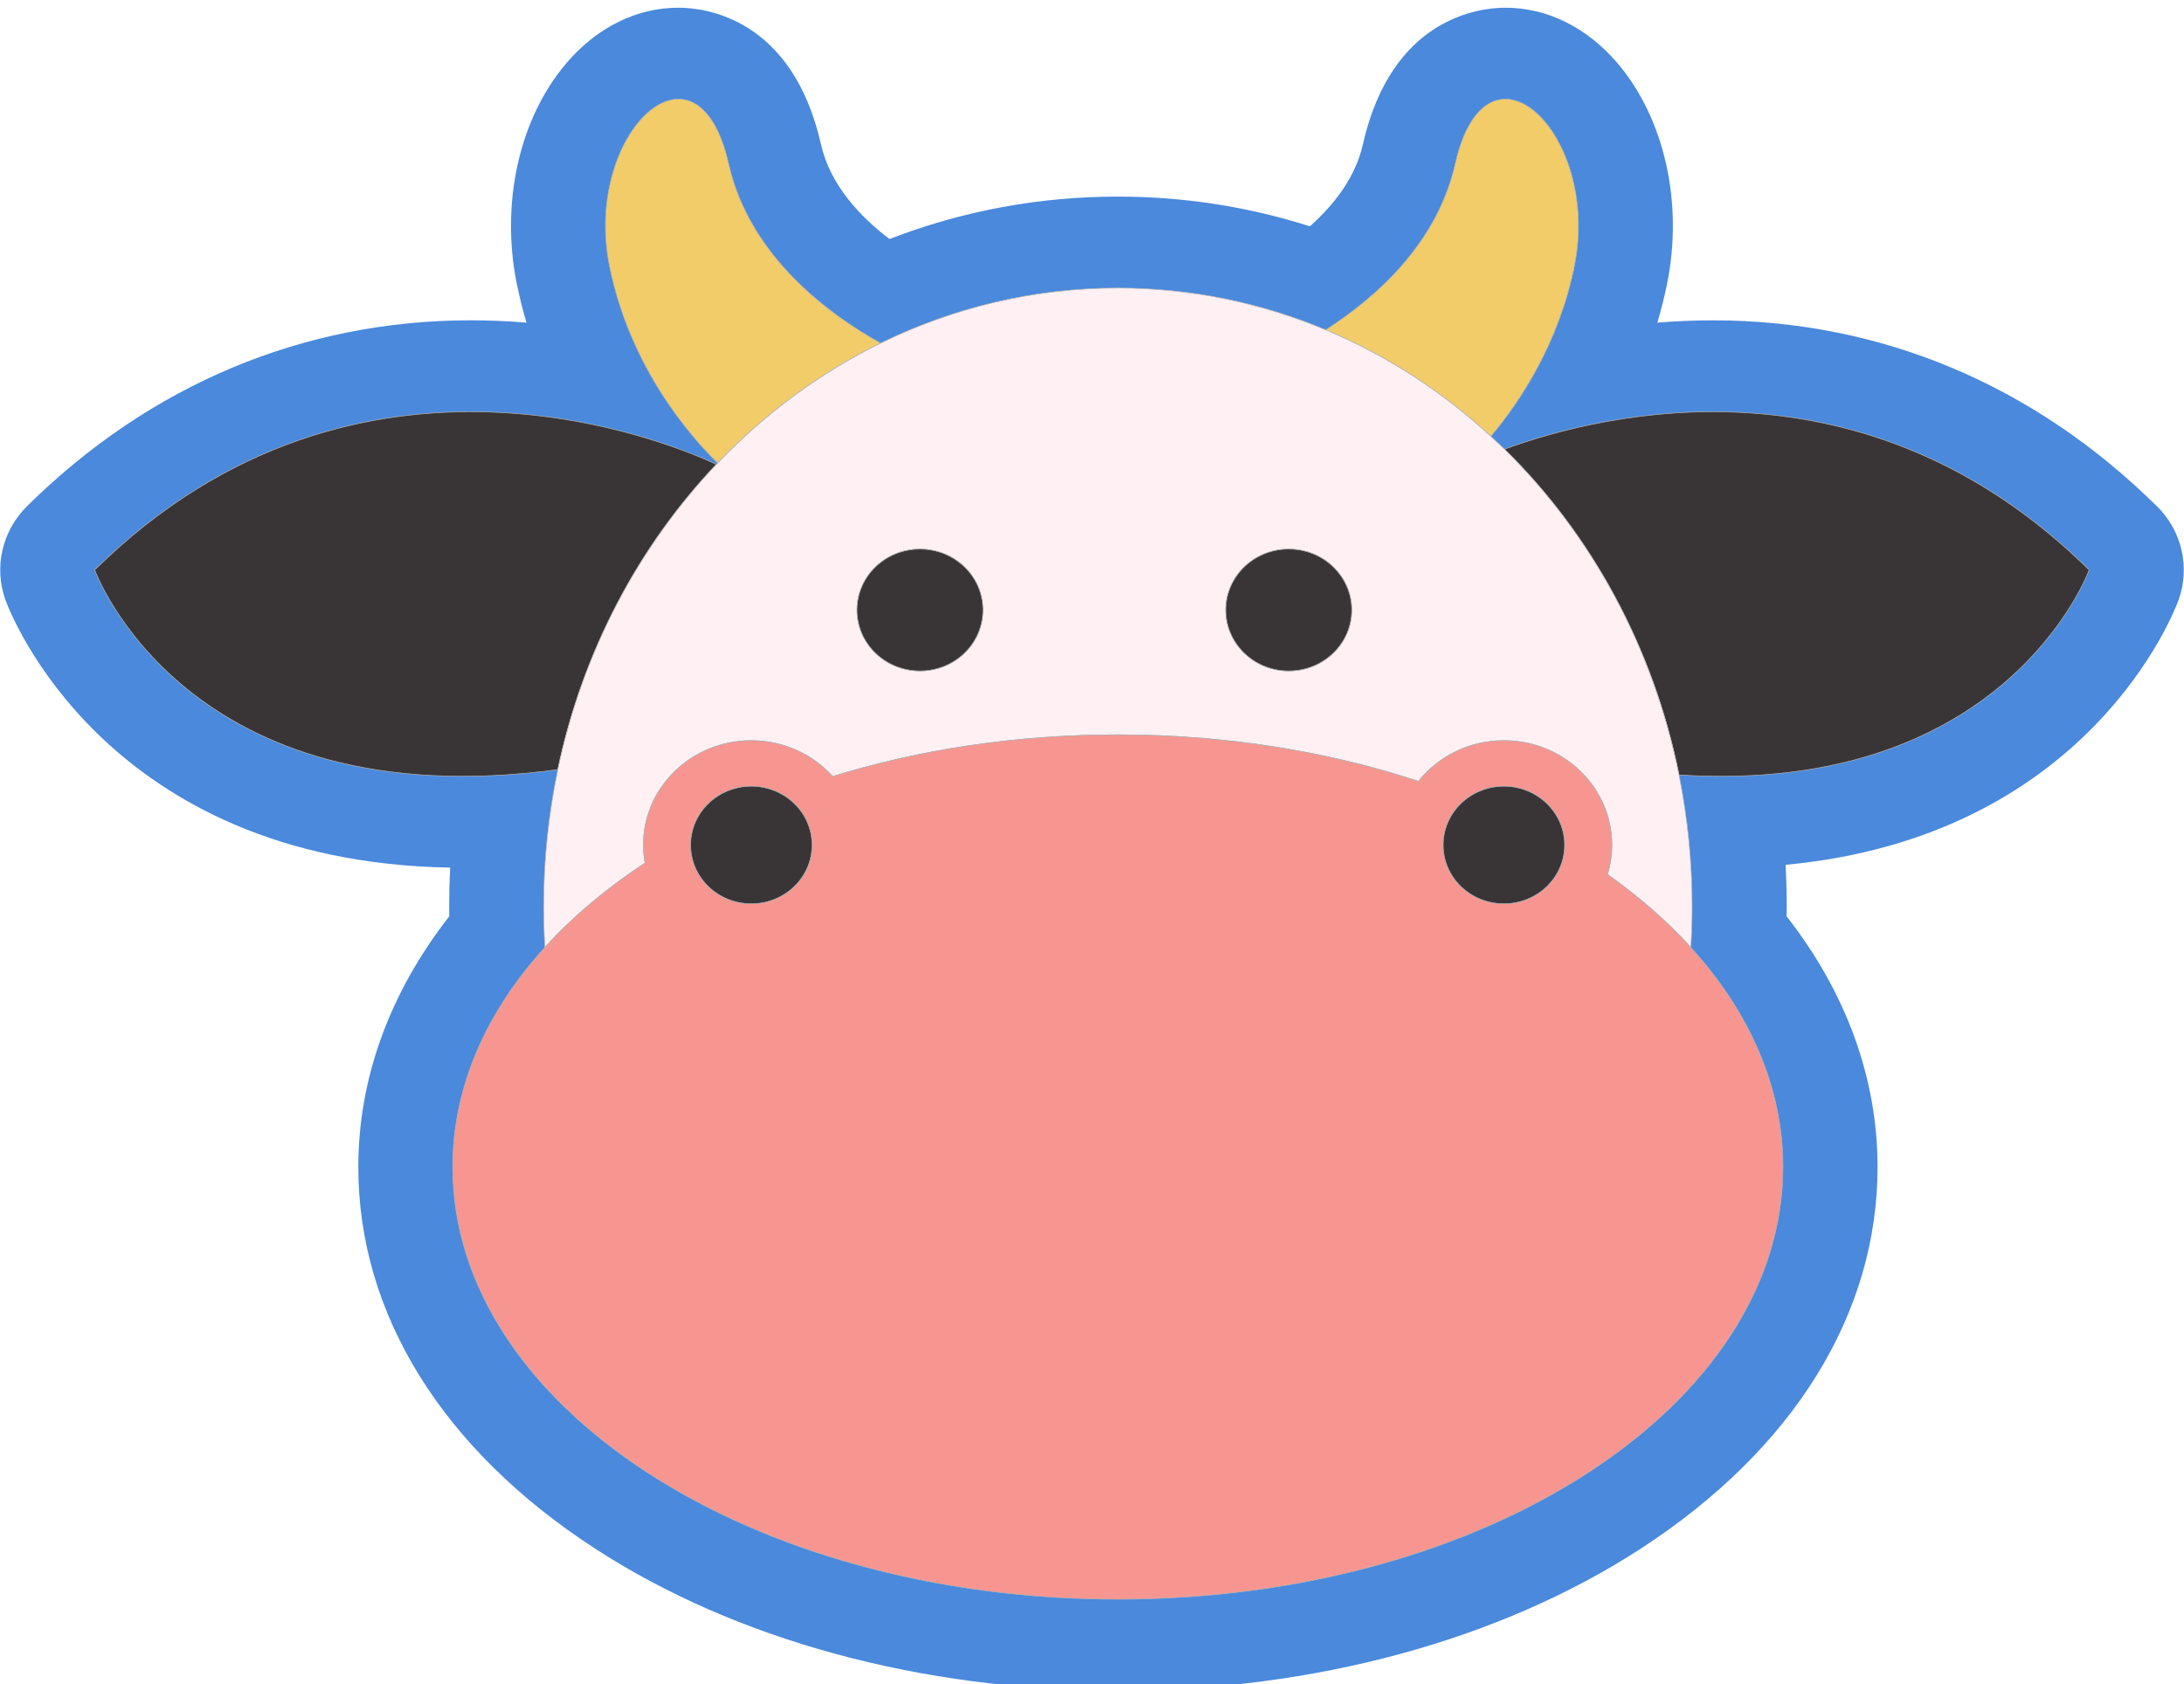
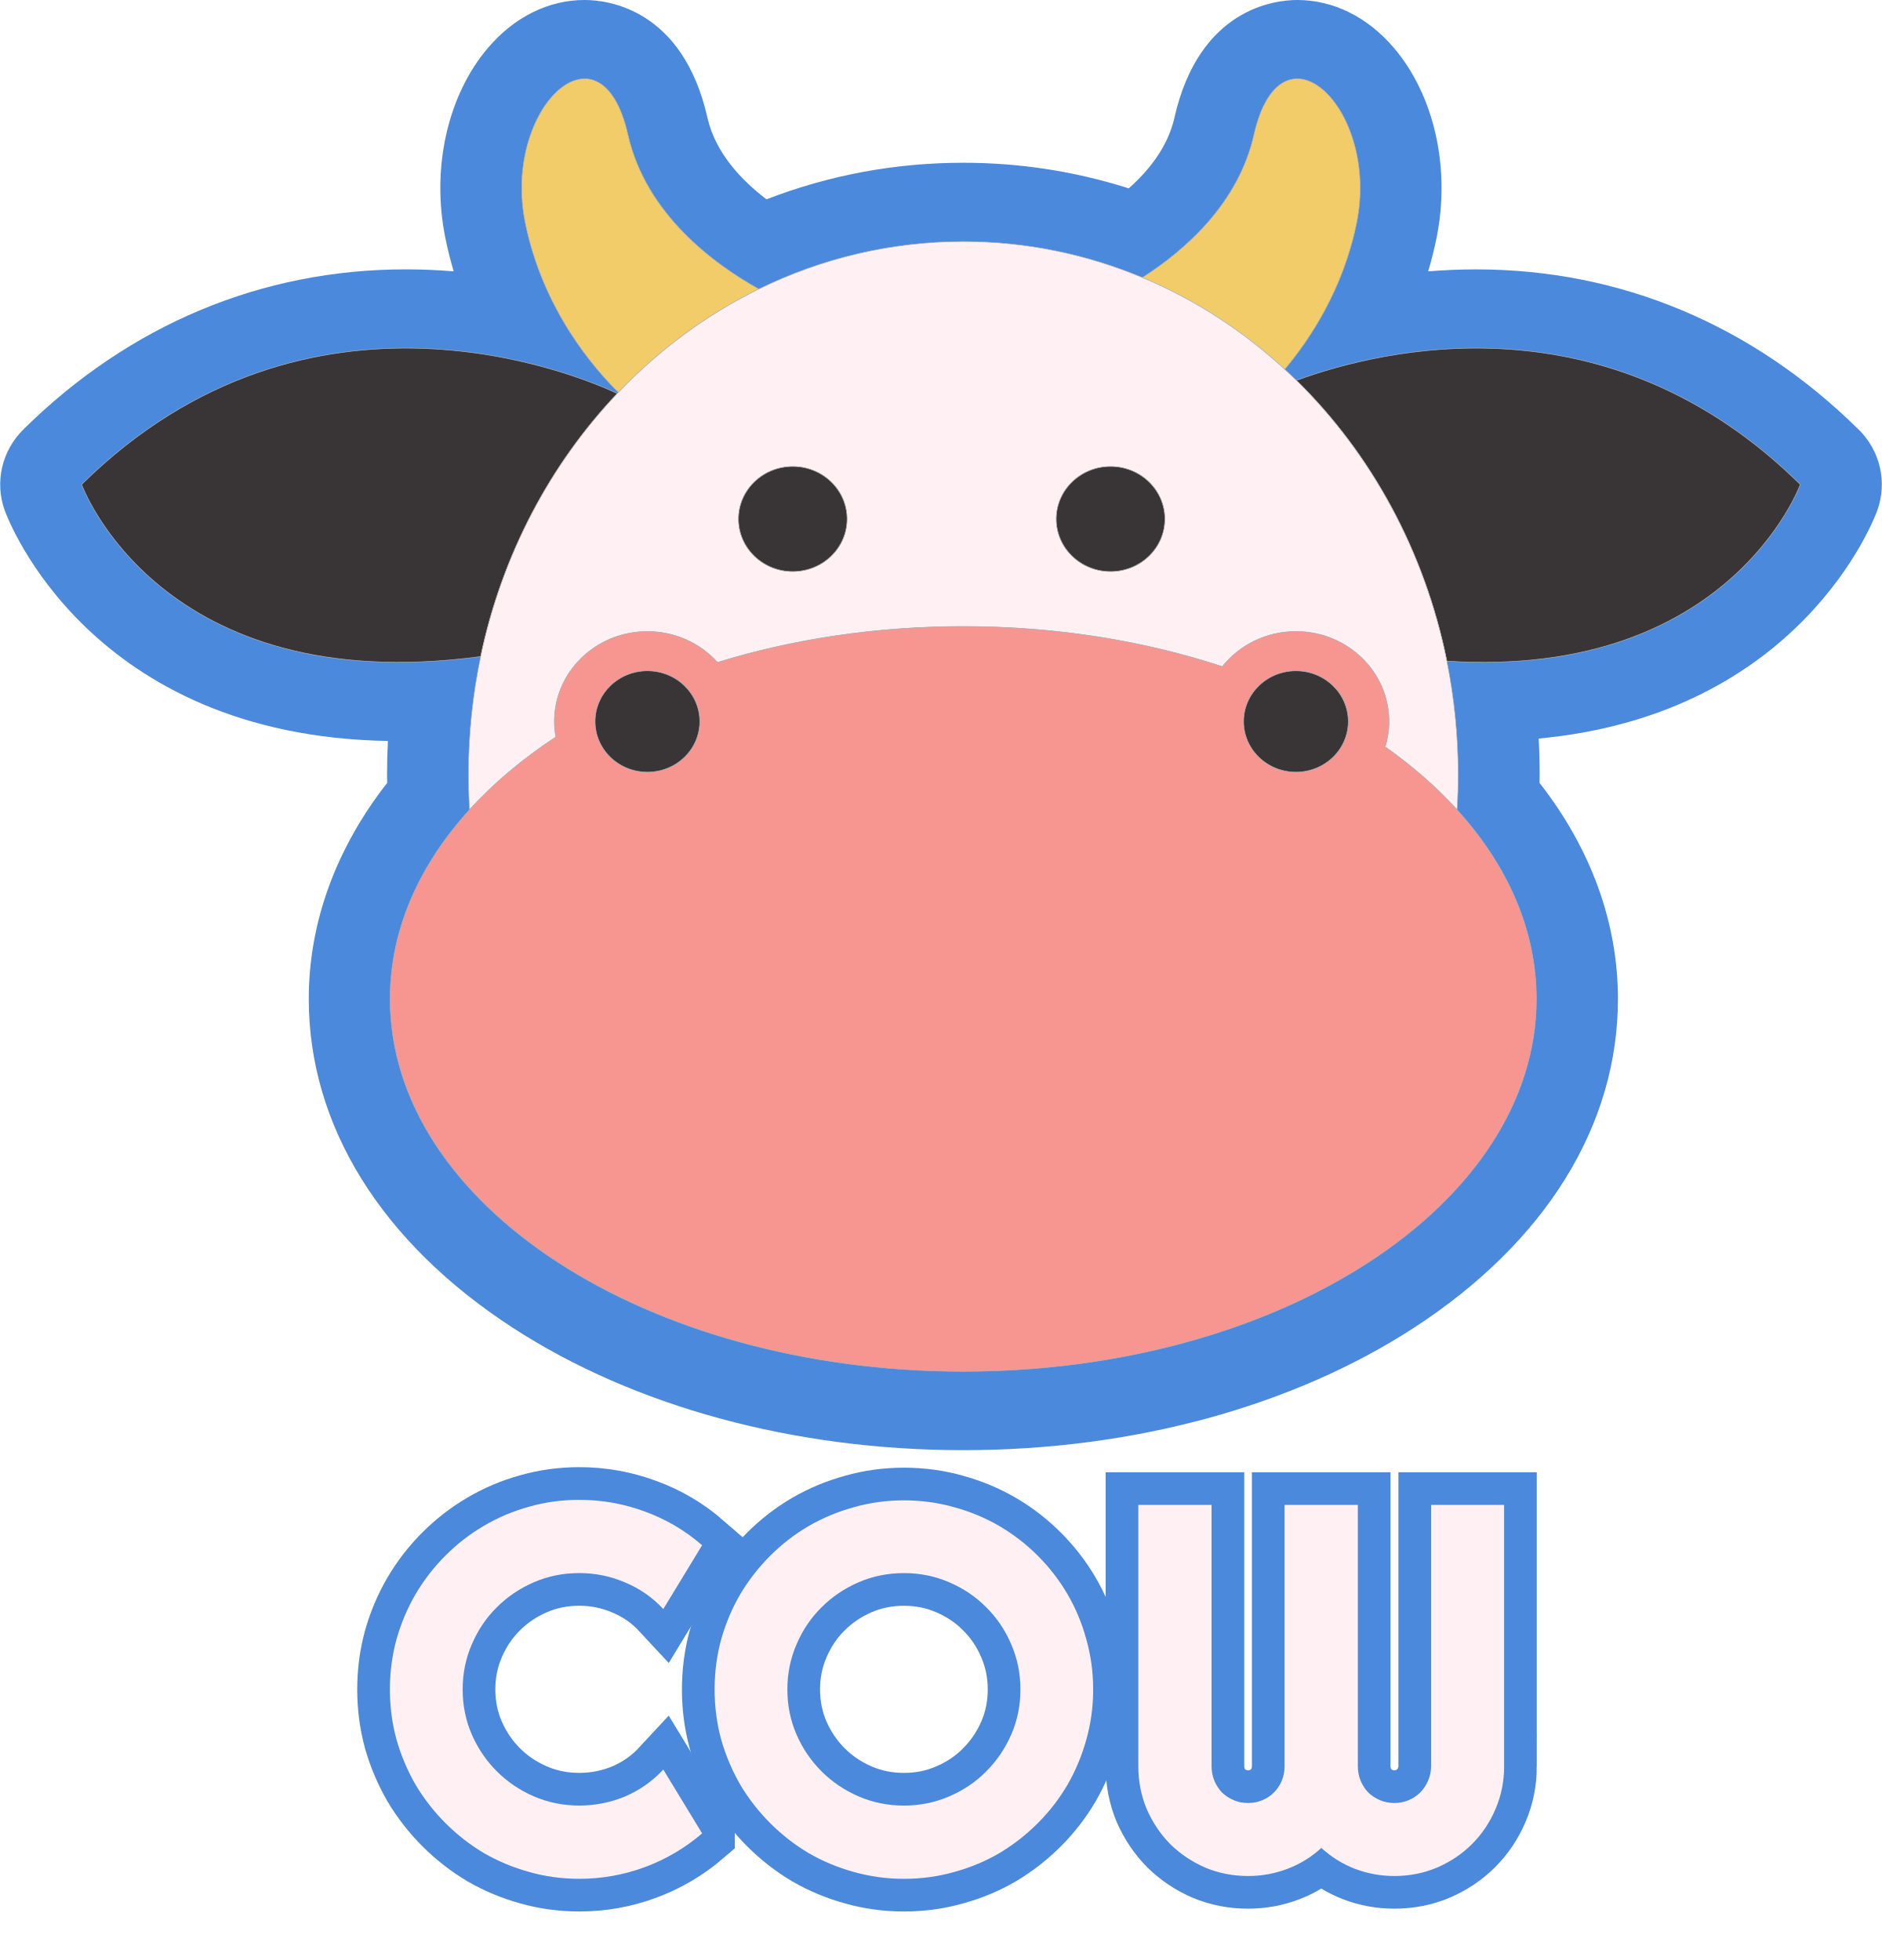
- <svg xmlns="http://www.w3.org/2000/svg" width="144" height="111" viewBox="0 0 144 111" id="svg7445" version="1.1">
+ <svg xmlns="http://www.w3.org/2000/svg" width="144" height="150" viewBox="0 0 144 150" id="svg7445" version="1.1">
  <defs id="defs7447" />
-   <g id="layer1" transform="translate(0,-941.3622)">
-     <g id="g5559" transform="matrix(0.9950632,0,0,1,0.1309224,38.42717)">
+   <g id="layer1" transform="translate(0,-902.3622)">
+     <g id="g5559" transform="matrix(0.9950632,0,0,1,0.1309224,-1.08162)">
      <path d="m 142.769,936.304 c -8.151,-8.011 -18.314,-12.244 -29.392,-12.244 -1.27,0 -2.503,0.055 -3.691,0.152 0.246,-0.82 0.463,-1.672 0.643,-2.554 1.09,-5.332 -0.165,-10.905 -3.274,-14.545 -2.021,-2.366 -4.662,-3.669 -7.437,-3.669 -1.735,0 -7.544,0.65 -9.445,9.018 -0.499,2.198 -1.934,4.006 -3.51,5.397 -4.112,-1.301 -8.377,-1.959 -12.724,-1.959 -5.225,0 -10.3,0.94 -15.133,2.798 -1.928,-1.461 -3.929,-3.559 -4.537,-6.237 -1.901,-8.368 -7.71,-9.018 -9.445,-9.018 -2.775,0 -5.416,1.303 -7.436,3.669 -3.109,3.64 -4.363,9.213 -3.274,14.545 0.181,0.883 0.396,1.735 0.641,2.554 -1.186,-0.097 -2.418,-0.153 -3.688,-0.153 -11.078,0 -21.243,4.234 -29.394,12.245 -1.668,1.638 -2.225,4.046 -1.437,6.211 0.259,0.712 6.537,17.248 29.46,17.636 -0.043,0.857 -0.066,1.716 -0.066,2.575 0,0.21 0,0.423 0.009,0.637 -3.952,5.031 -6.028,10.7 -6.028,16.531 0,9.686 5.568,18.621 15.679,25.16 9.345,6.044 21.653,9.373 34.655,9.373 13.002,0 25.31,-3.329 34.655,-9.373 10.11,-6.539 15.678,-15.474 15.678,-25.16 0,-5.831 -2.074,-11.5 -6.027,-16.531 0.008,-0.214 0.008,-0.427 0.008,-0.637 0,-0.92 -0.025,-1.841 -0.075,-2.76 20.134,-1.87 25.789,-16.777 26.035,-17.452 0.785,-2.165 0.23,-4.572 -1.44,-6.209" style="fill:#4a89dc;fill-opacity:1;fill-rule:nonzero;stroke:none;stroke-width:0.106;stroke-opacity:1" id="path4164-6-2-3" />
      <path d="m 104.187,920.494 c 1.788,-8.752 -5.811,-15.926 -7.897,-6.743 -1.2,5.282 -5.306,8.851 -8.58,10.934 4.025,1.676 7.718,4.066 10.945,7.024 1.952,-2.314 4.495,-6.134 5.533,-11.214" style="fill:#f2cc69;fill-opacity:1;fill-rule:nonzero;stroke:#b3b3b3;stroke-width:0.041" id="path4180-6-6-6" />
      <path d="m 138.299,940.523 c -14.841,-14.585 -32.153,-10.369 -38.747,-7.967 5.735,5.601 9.864,13.057 11.569,21.482 21.761,1.385 27.178,-13.515 27.178,-13.515" style="fill:#393536;fill-opacity:1;fill-rule:nonzero;stroke:#b3b3b3;stroke-width:0.041" id="path4182-3-1-7" />
      <path d="m 58.215,925.565 c -3.377,-1.871 -8.671,-5.694 -10.062,-11.815 -2.086,-9.182 -9.685,-2.009 -7.897,6.743 1.373,6.722 5.381,11.241 7.167,12.976 3.126,-3.258 6.771,-5.946 10.791,-7.905" style="fill:#f2cc69;fill-opacity:1;fill-rule:nonzero;stroke:#b3b3b3;stroke-width:0.041" id="path4184-5-8-5" />
      <path d="m 6.144,940.523 c 0,0 5.989,16.481 30.684,13.165 1.643,-7.791 5.366,-14.735 10.51,-20.13 -2.698,-1.265 -23.669,-10.258 -41.195,6.964" style="fill:#393536;fill-opacity:1;fill-rule:nonzero;stroke:#b3b3b3;stroke-width:0.041" id="path4186-2-7-3" />
      <path d="m 85.263,947.181 c -2.304,0 -4.172,-1.799 -4.172,-4.017 0,-2.219 1.868,-4.017 4.172,-4.017 2.304,0 4.172,1.798 4.172,4.017 0,2.218 -1.868,4.017 -4.172,4.017 z m -24.436,0 c -2.304,0 -4.172,-1.799 -4.172,-4.017 0,-2.219 1.868,-4.017 4.172,-4.017 2.304,0 4.172,1.798 4.172,4.017 0,2.218 -1.868,4.017 -4.172,4.017 z m 37.827,-15.472 c -3.227,-2.958 -6.919,-5.348 -10.945,-7.024 -4.27,-1.778 -8.913,-2.756 -13.77,-2.756 -5.608,0 -10.931,1.301 -15.724,3.637 -4.02,1.959 -7.665,4.647 -10.791,7.905 l -0.085,0.089 c -5.144,5.394 -8.867,12.339 -10.51,20.13 -0.613,2.907 -0.939,5.931 -0.939,9.037 0,0.903 0.03,1.798 0.084,2.686 1.856,-2.031 4.089,-3.9 6.64,-5.567 -0.07,-0.386 -0.113,-0.781 -0.113,-1.186 0,-3.804 3.202,-6.887 7.152,-6.887 2.151,0 4.075,0.919 5.387,2.366 5.728,-1.761 12.136,-2.749 18.901,-2.749 7.168,0 13.935,1.108 19.918,3.071 1.308,-1.632 3.353,-2.689 5.661,-2.689 3.95,0 7.152,3.083 7.152,6.887 0,0.674 -0.105,1.324 -0.293,1.94 2.091,1.47 3.946,3.083 5.528,4.813 0.054,-0.888 0.084,-1.783 0.084,-2.686 0,-2.982 -0.301,-5.887 -0.868,-8.687 -1.705,-8.425 -5.834,-15.881 -11.569,-21.482 -0.295,-0.288 -0.596,-0.57 -0.899,-0.848" style="fill:#fef0f3;fill-opacity:1;fill-rule:nonzero;stroke:#b3b3b3;stroke-width:0.041" id="path4220-3-9-5" />
      <path d="m 49.652,954.785 c 2.222,0 4.023,1.735 4.023,3.874 0,2.14 -1.801,3.874 -4.023,3.874 -2.222,0 -4.023,-1.734 -4.023,-3.874 0,-2.139 1.801,-3.874 4.023,-3.874 z m 49.866,0 c 2.222,0 4.023,1.735 4.023,3.874 0,2.14 -1.801,3.874 -4.023,3.874 -2.222,0 -4.023,-1.734 -4.023,-3.874 0,-2.139 1.801,-3.874 4.023,-3.874 z m 6.859,5.814 c 0.187,-0.616 0.293,-1.266 0.293,-1.94 0,-3.804 -3.202,-6.887 -7.152,-6.887 -2.307,0 -4.353,1.056 -5.661,2.689 -5.983,-1.964 -12.75,-3.071 -19.918,-3.071 -6.765,0 -13.173,0.987 -18.901,2.749 -1.311,-1.447 -3.236,-2.366 -5.387,-2.366 -3.95,0 -7.152,3.083 -7.152,6.887 0,0.405 0.043,0.8 0.113,1.186 -2.55,1.667 -4.784,3.536 -6.64,5.567 -3.879,4.244 -6.108,9.194 -6.108,14.482 0,15.743 19.732,28.504 44.073,28.504 24.341,0 44.072,-12.762 44.072,-28.504 0,-5.288 -2.229,-10.238 -6.106,-14.482 -1.581,-1.73 -3.436,-3.343 -5.528,-4.813" style="fill:#f79690;fill-opacity:1;fill-rule:nonzero;stroke:#b3b3b3;stroke-width:0.041" id="path4222-7-2-6" />
      <path d="m 60.827,939.146 c -2.304,0 -4.172,1.798 -4.172,4.017 0,2.218 1.868,4.017 4.172,4.017 2.304,0 4.172,-1.799 4.172,-4.017 0,-2.219 -1.868,-4.017 -4.172,-4.017" style="fill:#393536;fill-opacity:1;fill-rule:nonzero;stroke:#b3b3b3;stroke-width:0.041" id="path4224-2-0-2" />
      <path d="m 89.435,943.163 c 0,-2.219 -1.868,-4.017 -4.172,-4.017 -2.304,0 -4.172,1.798 -4.172,4.017 0,2.218 1.868,4.017 4.172,4.017 2.304,0 4.172,-1.799 4.172,-4.017" style="fill:#393536;fill-opacity:1;fill-rule:nonzero;stroke:#b3b3b3;stroke-width:0.041" id="path4226-6-2-9" />
      <path d="m 49.652,962.533 c 2.222,0 4.023,-1.734 4.023,-3.874 0,-2.139 -1.801,-3.874 -4.023,-3.874 -2.222,0 -4.023,1.735 -4.023,3.874 0,2.14 1.801,3.874 4.023,3.874" style="fill:#393536;fill-opacity:1;fill-rule:nonzero;stroke:#b3b3b3;stroke-width:0.041" id="path4262-5-3-1" />
      <path d="m 95.495,958.659 c 0,2.14 1.801,3.874 4.023,3.874 2.222,0 4.023,-1.734 4.023,-3.874 0,-2.139 -1.801,-3.874 -4.023,-3.874 -2.222,0 -4.023,1.735 -4.023,3.874" style="fill:#393536;fill-opacity:1;fill-rule:nonzero;stroke:#b3b3b3;stroke-width:0.041" id="path4264-6-7-2" />
    </g>
+     <g id="g4239">
+       <g style="font-style:normal;font-weight:normal;font-size:40px;line-height:125%;font-family:sans-serif;letter-spacing:0px;word-spacing:0px;fill:#fef0f3;fill-opacity:1;stroke:#4a89dc;stroke-width:5;stroke-linecap:butt;stroke-linejoin:miter;stroke-miterlimit:4;stroke-dasharray:none;stroke-opacity:1" id="text4153-9">
+         <path d="m 53.721,1042.673 q -1.953,1.68 -4.375,2.578 -2.422,0.898 -5.02,0.898 -1.992,0 -3.848,-0.527 -1.836,-0.508 -3.457,-1.445 -1.602,-0.957 -2.93,-2.285 -1.328,-1.328 -2.285,-2.93 -0.938,-1.621 -1.465,-3.457 -0.508,-1.855 -0.508,-3.848 0,-1.992 0.508,-3.848 0.527,-1.855 1.465,-3.457 0.957,-1.621 2.285,-2.949 1.328,-1.328 2.93,-2.266 1.621,-0.957 3.457,-1.465 1.855,-0.527 3.848,-0.527 2.598,0 5.02,0.898 2.422,0.879 4.375,2.578 l -2.969,4.883 q -1.23,-1.328 -2.91,-2.031 -1.68,-0.723 -3.516,-0.723 -1.855,0 -3.477,0.703 -1.621,0.703 -2.832,1.914 -1.211,1.191 -1.914,2.832 -0.703,1.621 -0.703,3.457 0,1.836 0.703,3.457 0.703,1.602 1.914,2.812 1.211,1.211 2.832,1.914 1.621,0.703 3.477,0.703 1.836,0 3.516,-0.703 1.68,-0.723 2.91,-2.051 l 2.969,4.883 z" style="font-style:normal;font-variant:normal;font-weight:normal;font-stretch:normal;font-family:Righteous;-inkscape-font-specification:Righteous;fill:#fef0f3;fill-opacity:1;stroke:#4a89dc;stroke-width:5;stroke-miterlimit:4;stroke-dasharray:none;stroke-opacity:1" id="path4246" />
+         <path d="m 83.643,1031.658 q 0,1.992 -0.527,3.848 -0.508,1.836 -1.445,3.457 -0.938,1.601 -2.266,2.93 -1.328,1.328 -2.93,2.285 -1.602,0.938 -3.457,1.445 -1.855,0.527 -3.848,0.527 -1.992,0 -3.848,-0.527 -1.836,-0.508 -3.457,-1.445 -1.602,-0.957 -2.93,-2.285 -1.328,-1.328 -2.285,-2.93 -0.938,-1.621 -1.465,-3.457 -0.508,-1.855 -0.508,-3.848 0,-1.992 0.508,-3.848 0.527,-1.855 1.465,-3.457 0.957,-1.602 2.285,-2.93 1.328,-1.328 2.93,-2.266 1.621,-0.938 3.457,-1.445 1.855,-0.527 3.848,-0.527 1.992,0 3.848,0.527 1.855,0.508 3.457,1.445 1.602,0.938 2.93,2.266 1.328,1.328 2.266,2.93 0.938,1.602 1.445,3.457 0.527,1.855 0.527,3.848 z m -5.566,0 q 0,-1.836 -0.703,-3.457 -0.703,-1.641 -1.914,-2.832 -1.191,-1.211 -2.832,-1.914 -1.621,-0.703 -3.457,-0.703 -1.855,0 -3.477,0.703 -1.621,0.703 -2.832,1.914 -1.211,1.191 -1.914,2.832 -0.703,1.621 -0.703,3.457 0,1.836 0.703,3.457 0.703,1.602 1.914,2.812 1.211,1.211 2.832,1.914 1.621,0.703 3.477,0.703 1.836,0 3.457,-0.703 1.641,-0.703 2.832,-1.914 1.211,-1.211 1.914,-2.812 0.703,-1.621 0.703,-3.457 z" style="font-style:normal;font-variant:normal;font-weight:normal;font-stretch:normal;font-family:Righteous;-inkscape-font-specification:Righteous;fill:#fef0f3;fill-opacity:1;stroke:#4a89dc;stroke-width:5;stroke-miterlimit:4;stroke-dasharray:none;stroke-opacity:1" id="path4248" />
+         <path d="m 115.088,1037.536 q 0,1.738 -0.664,3.281 -0.645,1.524 -1.797,2.676 -1.133,1.133 -2.676,1.797 -1.523,0.644 -3.262,0.644 -1.562,0 -3.008,-0.547 -1.426,-0.547 -2.578,-1.602 -1.152,1.055 -2.598,1.602 -1.445,0.547 -3.008,0.547 -1.738,0 -3.281,-0.644 -1.523,-0.664 -2.676,-1.797 -1.133,-1.152 -1.797,-2.676 -0.645,-1.543 -0.645,-3.281 l 0,-20 5.605,0 0,20 q 0,0.586 0.215,1.113 0.215,0.508 0.586,0.898 0.391,0.371 0.898,0.586 0.508,0.215 1.094,0.215 0.586,0 1.094,-0.215 0.508,-0.215 0.879,-0.586 0.391,-0.391 0.605,-0.898 0.215,-0.527 0.215,-1.113 l 0,-20 5.605,0 0,20 q 0,0.586 0.215,1.113 0.215,0.508 0.586,0.898 0.391,0.371 0.898,0.586 0.508,0.215 1.094,0.215 0.586,0 1.094,-0.215 0.508,-0.215 0.879,-0.586 0.391,-0.391 0.605,-0.898 0.234,-0.527 0.234,-1.113 l 0,-20 5.586,0 0,20 z" style="font-style:normal;font-variant:normal;font-weight:normal;font-stretch:normal;font-family:Righteous;-inkscape-font-specification:Righteous;fill:#fef0f3;fill-opacity:1;stroke:#4a89dc;stroke-width:5;stroke-miterlimit:4;stroke-dasharray:none;stroke-opacity:1" id="path4250" />
+       </g>
+       <g style="font-style:normal;font-weight:normal;font-size:40px;line-height:125%;font-family:sans-serif;letter-spacing:0px;word-spacing:0px;fill:#fef0f3;fill-opacity:1;stroke:none;stroke-width:5;stroke-linecap:butt;stroke-linejoin:miter;stroke-miterlimit:4;stroke-dasharray:none;stroke-opacity:1" id="text4153-9-4">
+         <path d="m 53.721,1042.673 q -1.953,1.68 -4.375,2.578 -2.422,0.898 -5.02,0.898 -1.992,0 -3.848,-0.527 -1.836,-0.508 -3.457,-1.445 -1.602,-0.957 -2.93,-2.285 -1.328,-1.328 -2.285,-2.93 -0.938,-1.621 -1.465,-3.457 -0.508,-1.855 -0.508,-3.848 0,-1.992 0.508,-3.848 0.527,-1.855 1.465,-3.457 0.957,-1.621 2.285,-2.949 1.328,-1.328 2.93,-2.266 1.621,-0.957 3.457,-1.465 1.855,-0.527 3.848,-0.527 2.598,0 5.02,0.898 2.422,0.879 4.375,2.578 l -2.969,4.883 q -1.23,-1.328 -2.91,-2.031 -1.68,-0.723 -3.516,-0.723 -1.855,0 -3.477,0.703 -1.621,0.703 -2.832,1.914 -1.211,1.191 -1.914,2.832 -0.703,1.621 -0.703,3.457 0,1.836 0.703,3.457 0.703,1.602 1.914,2.812 1.211,1.211 2.832,1.914 1.621,0.703 3.477,0.703 1.836,0 3.516,-0.703 1.68,-0.723 2.91,-2.051 l 2.969,4.883 z" style="font-style:normal;font-variant:normal;font-weight:normal;font-stretch:normal;font-family:Righteous;-inkscape-font-specification:Righteous;fill:#fef0f3;fill-opacity:1;stroke:none;stroke-width:5;stroke-miterlimit:4;stroke-dasharray:none;stroke-opacity:1" id="path4253" />
+         <path d="m 83.643,1031.658 q 0,1.992 -0.527,3.848 -0.508,1.836 -1.445,3.457 -0.938,1.601 -2.266,2.93 -1.328,1.328 -2.93,2.285 -1.602,0.938 -3.457,1.445 -1.855,0.527 -3.848,0.527 -1.992,0 -3.848,-0.527 -1.836,-0.508 -3.457,-1.445 -1.602,-0.957 -2.93,-2.285 -1.328,-1.328 -2.285,-2.93 -0.938,-1.621 -1.465,-3.457 -0.508,-1.855 -0.508,-3.848 0,-1.992 0.508,-3.848 0.527,-1.855 1.465,-3.457 0.957,-1.602 2.285,-2.93 1.328,-1.328 2.93,-2.266 1.621,-0.938 3.457,-1.445 1.855,-0.527 3.848,-0.527 1.992,0 3.848,0.527 1.855,0.508 3.457,1.445 1.602,0.938 2.93,2.266 1.328,1.328 2.266,2.93 0.938,1.602 1.445,3.457 0.527,1.855 0.527,3.848 z m -5.566,0 q 0,-1.836 -0.703,-3.457 -0.703,-1.641 -1.914,-2.832 -1.191,-1.211 -2.832,-1.914 -1.621,-0.703 -3.457,-0.703 -1.855,0 -3.477,0.703 -1.621,0.703 -2.832,1.914 -1.211,1.191 -1.914,2.832 -0.703,1.621 -0.703,3.457 0,1.836 0.703,3.457 0.703,1.602 1.914,2.812 1.211,1.211 2.832,1.914 1.621,0.703 3.477,0.703 1.836,0 3.457,-0.703 1.641,-0.703 2.832,-1.914 1.211,-1.211 1.914,-2.812 0.703,-1.621 0.703,-3.457 z" style="font-style:normal;font-variant:normal;font-weight:normal;font-stretch:normal;font-family:Righteous;-inkscape-font-specification:Righteous;fill:#fef0f3;fill-opacity:1;stroke:none;stroke-width:5;stroke-miterlimit:4;stroke-dasharray:none;stroke-opacity:1" id="path4255" />
+         <path d="m 115.088,1037.536 q 0,1.738 -0.664,3.281 -0.645,1.524 -1.797,2.676 -1.133,1.133 -2.676,1.797 -1.523,0.644 -3.262,0.644 -1.562,0 -3.008,-0.547 -1.426,-0.547 -2.578,-1.602 -1.152,1.055 -2.598,1.602 -1.445,0.547 -3.008,0.547 -1.738,0 -3.281,-0.644 -1.523,-0.664 -2.676,-1.797 -1.133,-1.152 -1.797,-2.676 -0.645,-1.543 -0.645,-3.281 l 0,-20 5.605,0 0,20 q 0,0.586 0.215,1.113 0.215,0.508 0.586,0.898 0.391,0.371 0.898,0.586 0.508,0.215 1.094,0.215 0.586,0 1.094,-0.215 0.508,-0.215 0.879,-0.586 0.391,-0.391 0.605,-0.898 0.215,-0.527 0.215,-1.113 l 0,-20 5.605,0 0,20 q 0,0.586 0.215,1.113 0.215,0.508 0.586,0.898 0.391,0.371 0.898,0.586 0.508,0.215 1.094,0.215 0.586,0 1.094,-0.215 0.508,-0.215 0.879,-0.586 0.391,-0.391 0.605,-0.898 0.234,-0.527 0.234,-1.113 l 0,-20 5.586,0 0,20 z" style="font-style:normal;font-variant:normal;font-weight:normal;font-stretch:normal;font-family:Righteous;-inkscape-font-specification:Righteous;fill:#fef0f3;fill-opacity:1;stroke:none;stroke-width:5;stroke-miterlimit:4;stroke-dasharray:none;stroke-opacity:1" id="path4257" />
+       </g>
+     </g>
+     <text xml:space="preserve" style="font-style:normal;font-weight:normal;font-size:40px;line-height:125%;font-family:sans-serif;letter-spacing:0px;word-spacing:0px;fill:#fef0f3;fill-opacity:1;stroke:#4a89dc;stroke-width:5;stroke-linecap:butt;stroke-linejoin:miter;stroke-miterlimit:4;stroke-dasharray:none;stroke-opacity:1" x="29.156" y="1111.259" id="text4153-9-5">
+       <tspan id="tspan4155-7-3" x="29.156" y="1111.259" style="font-style:normal;font-variant:normal;font-weight:normal;font-stretch:normal;font-family:Righteous;-inkscape-font-specification:Righteous;fill:#fef0f3;fill-opacity:1;stroke:#4a89dc;stroke-width:5;stroke-miterlimit:4;stroke-dasharray:none;stroke-opacity:1">COW</tspan>
+     </text>
+     <text xml:space="preserve" style="font-style:normal;font-weight:normal;font-size:40px;line-height:125%;font-family:sans-serif;letter-spacing:0px;word-spacing:0px;fill:#fef0f3;fill-opacity:1;stroke:none;stroke-width:5;stroke-linecap:butt;stroke-linejoin:miter;stroke-miterlimit:4;stroke-dasharray:none;stroke-opacity:1" x="29.156" y="1111.259" id="text4153-9-4-5">
+       <tspan id="tspan4155-7-6-6" x="29.156" y="1111.259" style="font-style:normal;font-variant:normal;font-weight:normal;font-stretch:normal;font-family:Righteous;-inkscape-font-specification:Righteous;fill:#fef0f3;fill-opacity:1;stroke:none;stroke-width:5;stroke-miterlimit:4;stroke-dasharray:none;stroke-opacity:1">COW</tspan>
+     </text>
  </g>
</svg>
